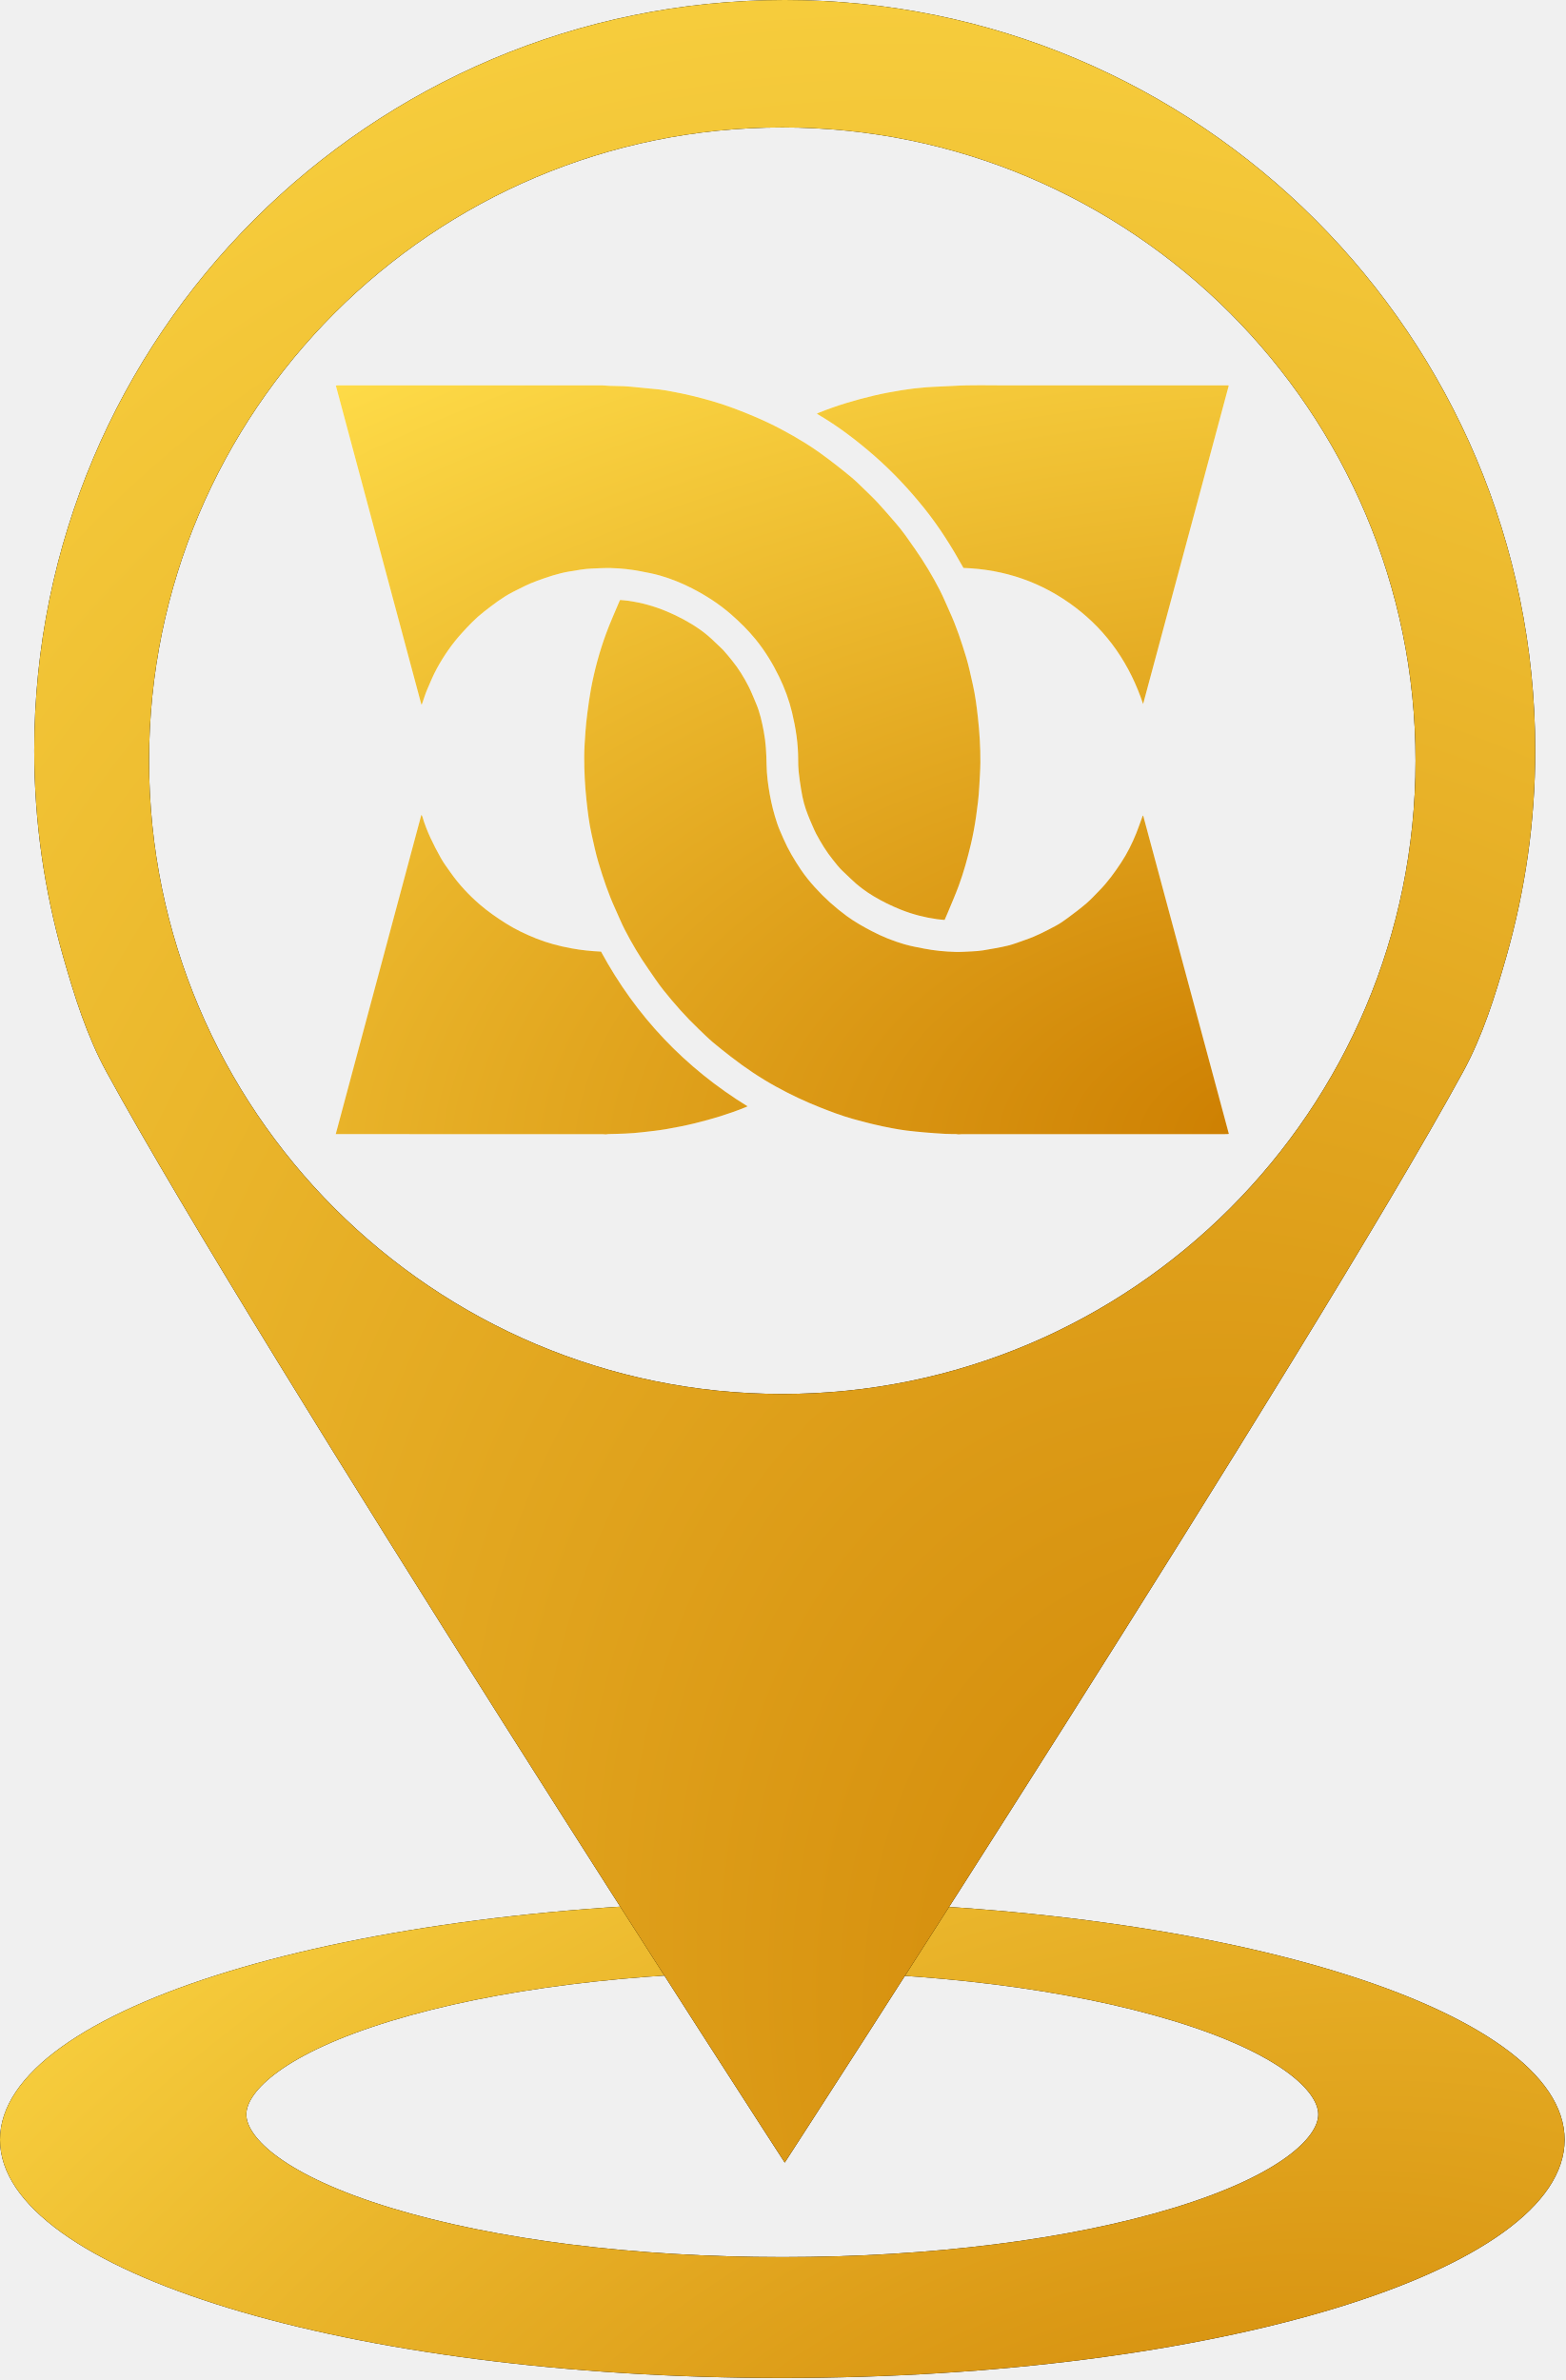
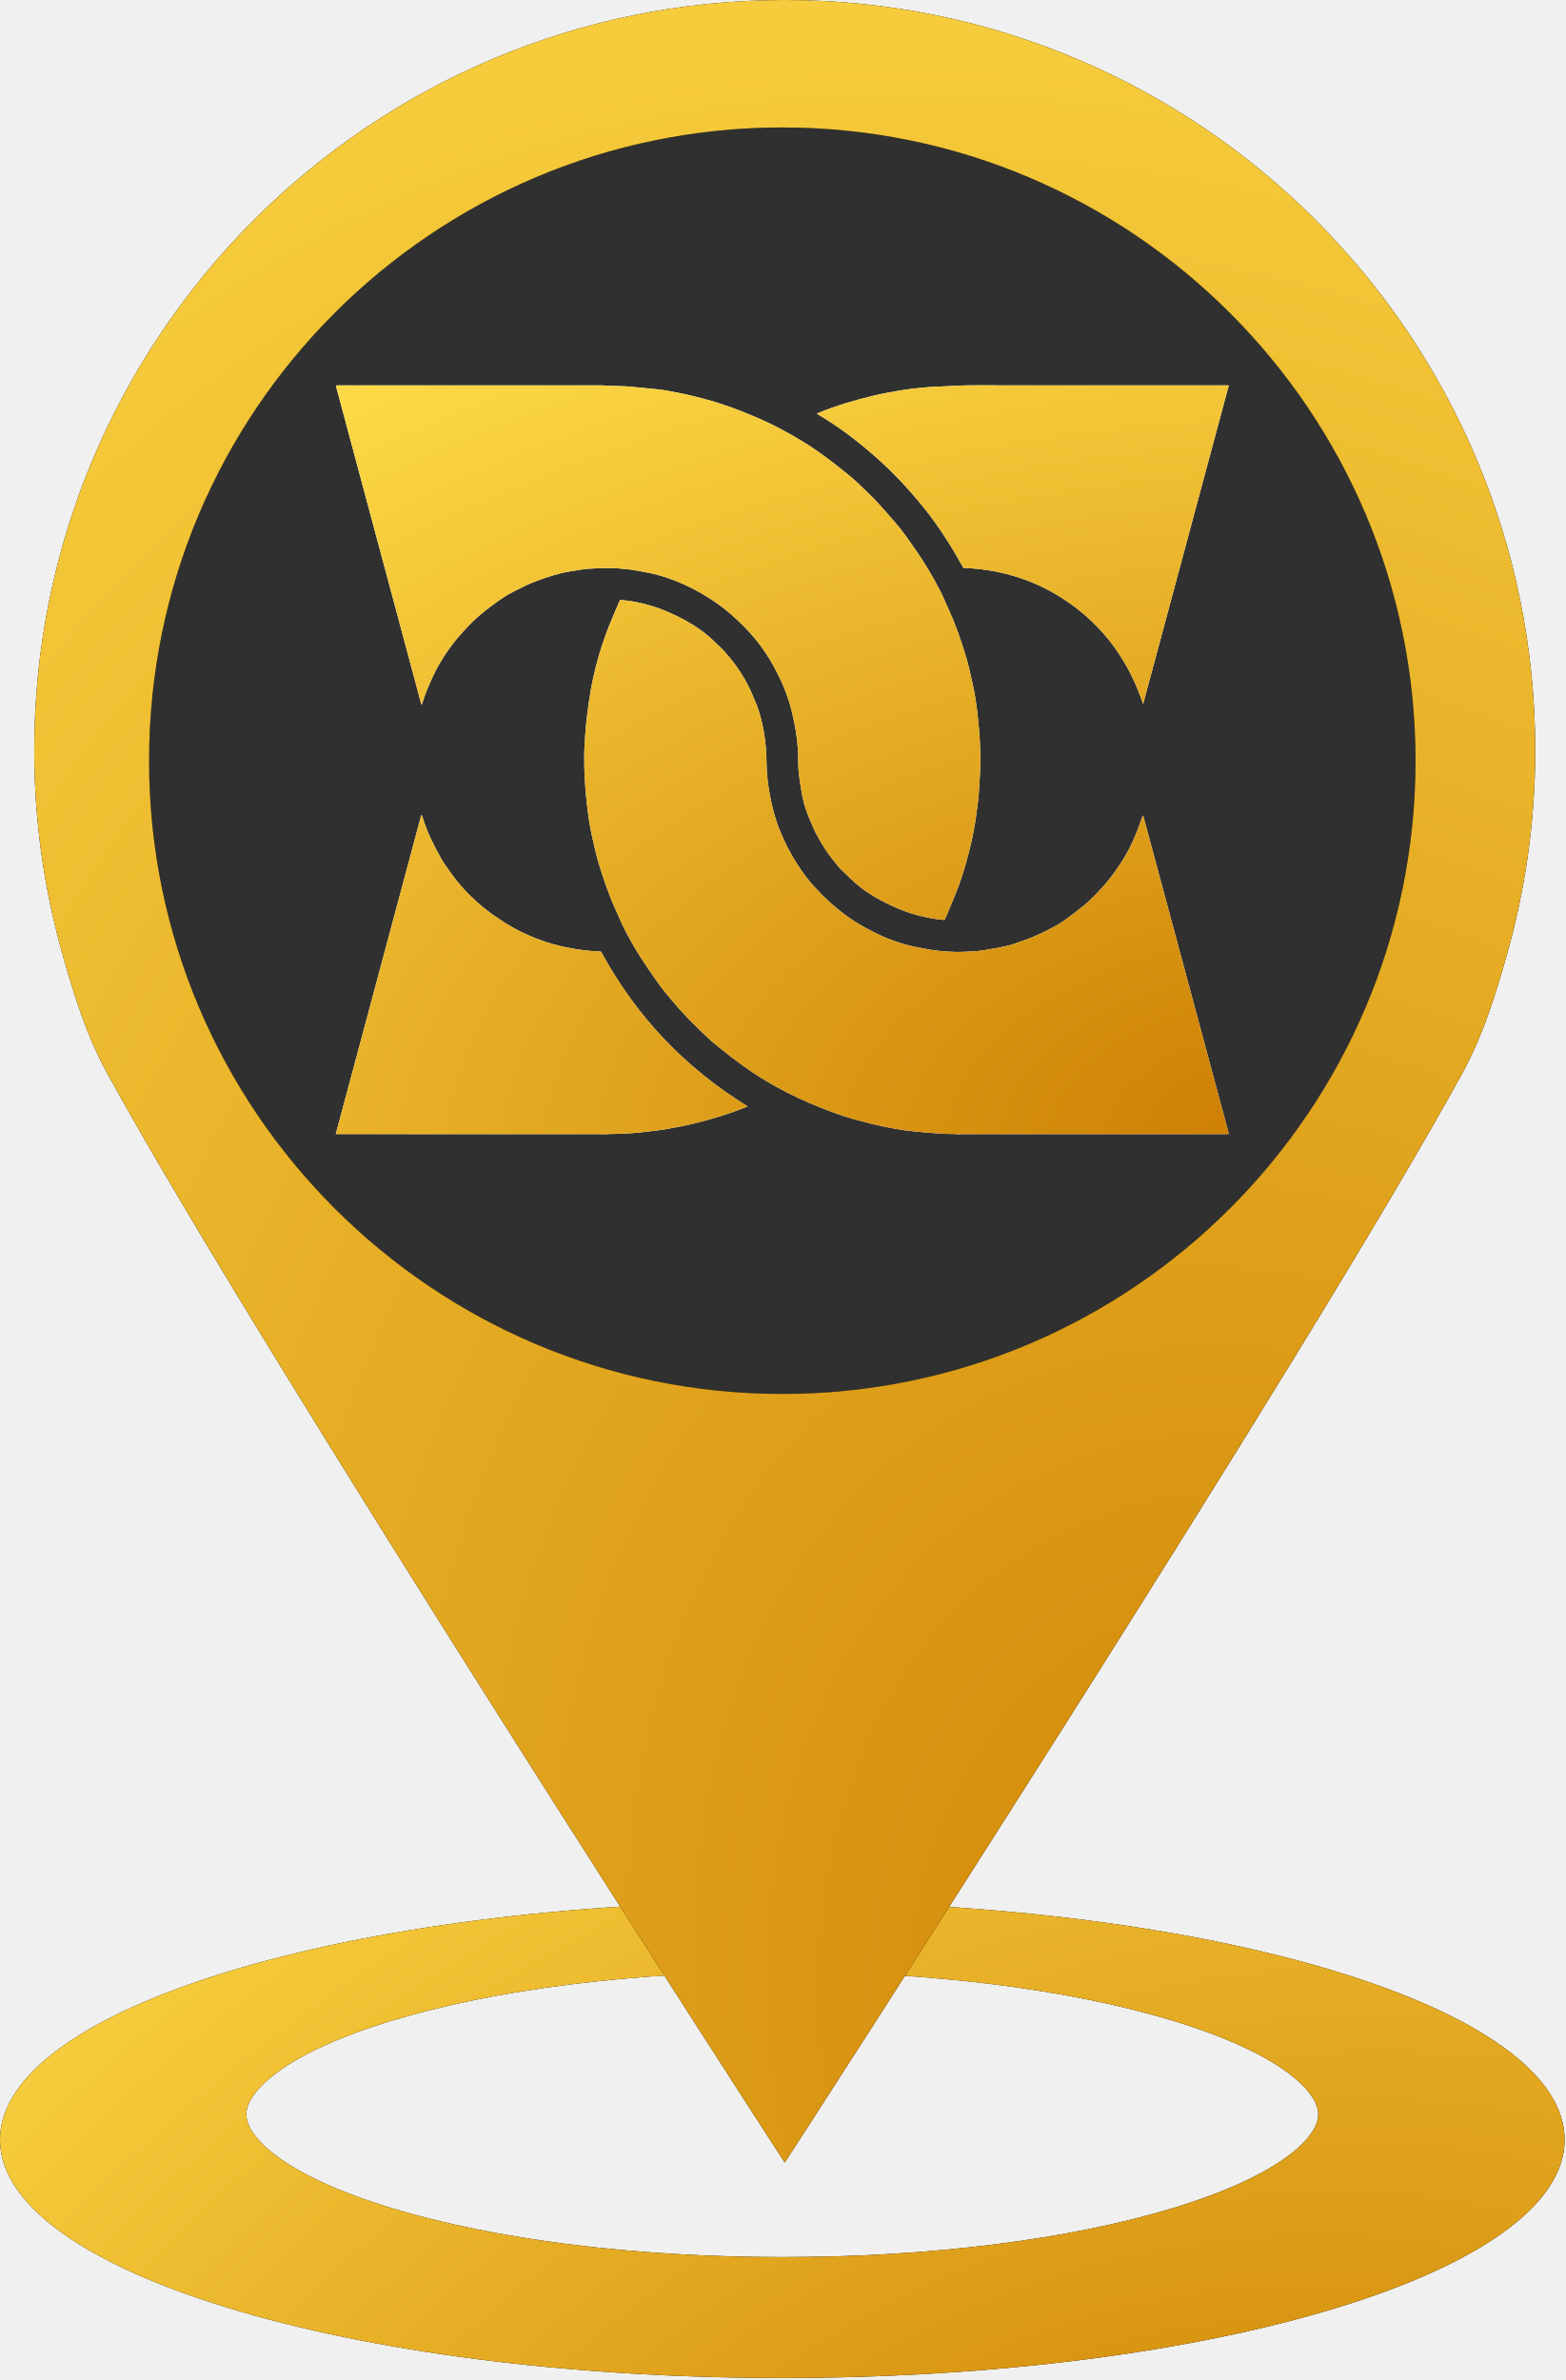
<svg xmlns="http://www.w3.org/2000/svg" width="100%" height="100%" viewBox="0 0 602 915" version="1.1" xml:space="preserve" style="fill-rule:evenodd;clip-rule:evenodd;stroke-linejoin:round;stroke-miterlimit:2;">
+   <g transform="matrix(1,0,0,1,-7.02592,-19.0597)">
+     <circle cx="307.792" cy="311.17" r="266.792" style="fill-opacity:0.8;" />
+   </g>
  <g transform="matrix(1.42168,0,0,1.42168,0,155.996)">
    <g id="path1" transform="matrix(0.177776,0,0,-0.177776,0,533.331)">
      <path d="M1190.02,724.773C532.789,724.773 0,562.527 0,362.395C0,162.246 532.789,0 1190.02,0C1847.25,0 2380.04,162.246 2380.04,362.395C2380.04,562.539 1847.25,724.773 1190.02,724.773ZM1785.23,258.691C1626.88,210.469 1415.5,183.895 1190.02,183.895C964.547,183.895 753.168,210.461 594.809,258.691C432.355,308.164 374.707,366.223 374.707,400.906C374.707,435.598 432.355,493.652 594.809,543.125C753.168,591.348 964.547,617.898 1190.02,617.898L1190.11,617.898C1415.54,617.898 1626.91,591.348 1785.25,543.125C1947.69,493.652 2005.32,435.598 2005.32,400.906C2005.32,366.223 1947.68,308.164 1785.23,258.691" style="fill-rule:nonzero;" />
      <clipPath id="_clip1">
        <path d="M1190.02,724.773C532.789,724.773 0,562.527 0,362.395C0,162.246 532.789,0 1190.02,0C1847.25,0 2380.04,162.246 2380.04,362.395C2380.04,562.539 1847.25,724.773 1190.02,724.773ZM1785.23,258.691C1626.88,210.469 1415.5,183.895 1190.02,183.895C964.547,183.895 753.168,210.461 594.809,258.691C432.355,308.164 374.707,366.223 374.707,400.906C374.707,435.598 432.355,493.652 594.809,543.125C753.168,591.348 964.547,617.898 1190.02,617.898L1190.11,617.898C1415.54,617.898 1626.91,591.348 1785.25,543.125C1947.69,493.652 2005.32,435.598 2005.32,400.906C2005.32,366.223 1947.68,308.164 1785.23,258.691" clip-rule="nonzero" />
      </clipPath>
      <g clip-path="url(#_clip1)">
        <g transform="matrix(-3.05635,6.07094,7.21737,3.21273,1176.75,-4968.91)">
          <ellipse cx="722" cy="319" rx="159" ry="196" style="fill:url(#_Radial2);" />
        </g>
      </g>
    </g>
    <g id="path2" transform="matrix(0.218837,0,0,-0.218837,-49.0155,546.783)">
      <path d="M1193.73,3000C1705.95,3000 2121.17,2584.79 2121.17,2072.57C2121.17,1984.55 2108.63,1899.51 2085.73,1818.83C2071.61,1769.17 2056.19,1719.84 2031.86,1675.25C1841.67,1327.06 1193.73,327.629 1193.73,327.629C1193.73,327.629 545.816,1327.04 355.625,1675.23C331.281,1719.82 315.844,1769.16 301.75,1818.83C278.828,1899.51 266.293,1984.55 266.293,2072.57C266.293,2584.79 681.535,3000 1193.73,3000ZM1190.72,2842.5C758.832,2842.5 408.197,2491.87 408.197,2059.98C408.197,1628.1 758.832,1277.46 1190.72,1277.46C1622.6,1277.46 1973.24,1628.1 1973.24,2059.98C1973.24,2491.87 1622.6,2842.5 1190.72,2842.5Z" />
      <clipPath id="_clip3">
        <path d="M1193.73,3000C1705.95,3000 2121.17,2584.79 2121.17,2072.57C2121.17,1984.55 2108.63,1899.51 2085.73,1818.83C2071.61,1769.17 2056.19,1719.84 2031.86,1675.25C1841.67,1327.06 1193.73,327.629 1193.73,327.629C1193.73,327.629 545.816,1327.04 355.625,1675.23C331.281,1719.82 315.844,1769.16 301.75,1818.83C278.828,1899.51 266.293,1984.55 266.293,2072.57C266.293,2584.79 681.535,3000 1193.73,3000ZM1190.72,2842.5C758.832,2842.5 408.197,2491.87 408.197,2059.98C408.197,1628.1 758.832,1277.46 1190.72,1277.46C1622.6,1277.46 1973.24,1628.1 1973.24,2059.98C1973.24,2491.87 1622.6,2842.5 1190.72,2842.5Z" />
      </clipPath>
      <g clip-path="url(#_clip3)">
        <g transform="matrix(-5.03707,10.0053,5.86316,2.60992,2939.37,-6204.7)">
          <ellipse cx="722" cy="319" rx="159" ry="196" style="fill:url(#_Radial4);" />
        </g>
      </g>
    </g>
  </g>
  <g transform="matrix(0.108703,0,0,0.108703,368.449,230.662)">
    <path d="M0,1890C-2.67,1889.61 -5.334,1888.94 -8.011,1888.88C-20.753,1888.58 -33.523,1888.89 -46.237,1888.17C-70.171,1886.81 -94.096,1885.16 -117.98,1883.13C-140.375,1881.22 -162.761,1879.03 -185.062,1876.25C-201.398,1874.22 -217.636,1871.28 -233.843,1868.33C-281.285,1859.71 -328.025,1847.9 -374.395,1834.91C-413.088,1824.07 -450.729,1809.74 -488.131,1794.99C-540.914,1774.17 -592.142,1750.08 -641.918,1722.77C-699.234,1691.33 -753.373,1655.19 -804.852,1615.01C-826.511,1598.1 -848.299,1581.31 -869.172,1563.46C-886.43,1548.7 -902.498,1532.55 -918.972,1516.88C-963.784,1474.28 -1004.55,1427.93 -1043.1,1379.72C-1062.25,1355.76 -1079.02,1329.89 -1096.63,1304.72C-1127.47,1260.65 -1154.74,1214.38 -1179.45,1166.68C-1191.84,1142.77 -1201.83,1117.63 -1213.08,1093.14C-1237.34,1040.38 -1255.72,985.431 -1272.45,930.005C-1282.38,897.088 -1289.35,863.246 -1296.92,829.655C-1306.11,788.928 -1310.96,747.516 -1315.42,706.035C-1320.82,655.791 -1323.31,605.391 -1323.23,554.924C-1323.18,525.484 -1320.95,496.018 -1318.9,466.62C-1317.35,444.46 -1315.04,422.324 -1312.15,400.297C-1308.39,371.593 -1304.55,342.853 -1299.27,314.403C-1286.81,247.283 -1268.89,181.503 -1245.31,117.477C-1231.17,79.088 -1214.16,41.758 -1198.42,3.96C-1197.95,2.829 -1197.28,1.783 -1196.33,0C-1186.79,0.908 -1177.1,1.437 -1167.53,2.808C-1120.86,9.493 -1075.78,21.849 -1032.23,40.102C-990.374,57.645 -950.503,78.704 -913.43,104.859C-894.228,118.405 -876.369,133.66 -859.688,150.279C-850.487,159.445 -840.361,167.725 -831.585,177.263C-820.609,189.191 -810.406,201.85 -800.199,214.461C-777.479,242.533 -758.583,273.175 -742.173,305.209C-732.181,324.716 -724.337,345.329 -715.685,365.513C-702.024,397.38 -694.66,430.938 -688.226,464.87C-680.879,503.611 -678.868,542.719 -678.304,581.929C-677.789,617.796 -673.16,653.112 -666.844,688.297C-660.66,722.749 -652.048,756.642 -640.996,789.8C-634.777,808.458 -626.367,826.407 -618.549,844.505C-601.846,883.166 -580.219,919.142 -556.828,953.998C-542.082,975.973 -525.258,996.458 -507.475,1016.16C-473.353,1053.95 -435.646,1087.81 -394.68,1117.87C-366.881,1138.27 -336.816,1155.23 -306.225,1171.22C-269.13,1190.61 -230.473,1206.2 -190.373,1217.81C-167.657,1224.39 -144.208,1228.57 -120.945,1233.09C-84.836,1240.11 -48.253,1243.62 -11.534,1244.69C8.4,1245.27 28.415,1243.88 48.367,1242.87C61.327,1242.2 74.379,1241.43 87.146,1239.26C116.67,1234.25 146.321,1229.51 175.391,1222.46C196.893,1217.25 217.572,1208.64 238.594,1201.46C275.847,1188.76 310.593,1170.53 345.127,1152.03C359.601,1144.28 373.274,1134.79 386.479,1124.96C409.118,1108.12 431.773,1091.18 453.148,1072.8C469.767,1058.51 484.578,1042.1 499.958,1026.4C528.938,996.813 553.019,963.346 575.73,928.916C597.38,896.096 614.879,861.003 629.484,824.528C636.621,806.704 642.788,788.491 649.4,770.457C650.316,767.959 651.271,765.475 652.206,762.984L653.821,762.99L956.771,1888.28C954.254,1888.62 952.407,1889 950.547,1889.09C948.054,1889.22 945.55,1889.13 943.051,1889.13C632.904,1889.13 322.759,1889.12 12.612,1889.16C8.908,1889.16 5.204,1889.71 1.499,1890L0,1890ZM-1247.7,1890C-1251.15,1889.7 -1254.6,1889.16 -1258.05,1889.16C-1568.69,1889.12 -1879.34,1889.12 -2189.98,1889.12L-2202.06,1889.12L-1899.58,760.921L-1898.15,760.801C-1897.35,762.451 -1896.28,764.026 -1895.77,765.764C-1880.61,817.64 -1856.57,865.631 -1830.38,912.529C-1820.32,930.56 -1807.7,947.208 -1795.78,964.16C-1766.02,1006.49 -1730.89,1044.03 -1691.74,1077.69C-1663.3,1102.15 -1632.45,1123.41 -1600.77,1143.54C-1566.88,1165.07 -1530.89,1182.02 -1493.74,1196.97C-1453.69,1213.09 -1412.34,1223.95 -1370,1231.83C-1335.06,1238.33 -1299.85,1242.04 -1263.77,1243.67C-1140.15,1471.91 -967.534,1654.06 -745.373,1790.88C-748.667,1792.3 -751.065,1793.39 -753.5,1794.38C-811.196,1817.88 -870.75,1835.68 -931.122,1850.58C-965.258,1858.99 -999.87,1865.73 -1034.53,1871.71C-1062.3,1876.5 -1090.44,1879.18 -1118.46,1882.49C-1157.72,1887.12 -1197.18,1888.1 -1236.66,1888.81C-1239.85,1888.87 -1243.02,1889.59 -1246.2,1890L-1247.7,1890ZM-48.575,1131.57C-57.56,1130.71 -66.269,1130.21 -74.883,1129.01C-119.06,1122.86 -161.924,1111.87 -203.44,1095.29C-236.942,1081.9 -269.2,1066.09 -300.045,1047.57C-328.785,1030.31 -355.657,1010.35 -379.675,986.759C-389.299,977.306 -399.117,968.047 -409.015,958.88C-422.103,946.758 -432.637,932.445 -443.77,918.662C-466.933,889.989 -485.984,858.617 -503.269,826.165C-508.304,816.712 -512.278,806.686 -516.619,796.87C-527.732,771.742 -538.277,746.339 -545.63,719.856C-550.16,703.541 -553.301,686.78 -556.08,670.055C-559.557,649.136 -562.513,628.101 -564.753,607.016C-566.226,593.133 -566.551,579.07 -566.505,565.091C-566.316,508.279 -575.026,452.687 -588.183,397.599C-598.673,353.685 -614.285,311.722 -634.012,271.17C-656.719,224.49 -683.668,180.419 -716.332,140.121C-742.479,107.865 -772.001,78.731 -803.288,51.34C-845.283,14.574 -891.694,-15.338 -941.2,-40.854C-977.517,-59.573 -1015.23,-74.791 -1054.35,-86.177C-1076.82,-92.717 -1100.01,-96.891 -1123.03,-101.377C-1157.9,-108.175 -1193.2,-112.028 -1228.68,-112.896C-1251.62,-113.457 -1274.62,-111.945 -1297.57,-111.058C-1323.6,-110.054 -1349.11,-105 -1374.75,-100.877C-1414.43,-94.495 -1452.13,-81.521 -1489.7,-67.873C-1519.37,-57.097 -1547.38,-42.818 -1575.37,-28.465C-1612.71,-9.319 -1645.56,16.398 -1678.51,42.009C-1707.07,64.205 -1731.78,90.31 -1755.99,116.926C-1790.45,154.805 -1819.46,196.735 -1844.02,241.502C-1857.3,265.732 -1867.9,291.492 -1878.82,316.948C-1885.19,331.823 -1889.79,347.46 -1895.21,362.748C-1896,364.982 -1896.89,367.181 -1897.73,369.396L-1899.34,369.342L-2201.66,-758.095C-2199.69,-758.454 -2198.1,-758.929 -2196.5,-758.994C-2193.26,-759.125 -2190.01,-759.034 -2186.76,-759.034L-1260.05,-759.034C-1225.75,-755.57 -1191.19,-757.966 -1156.87,-754.172C-1123.86,-750.521 -1090.71,-748.099 -1057.69,-744.475C-1042.33,-742.789 -1027.1,-739.748 -1011.88,-736.953C-963.716,-728.11 -916.126,-716.554 -869.19,-702.857C-818.381,-688.029 -768.955,-668.978 -720.186,-648.29C-657.967,-621.896 -598.481,-590.35 -541.119,-554.707C-504.576,-532 -469.948,-506.573 -436.026,-480.184C-415.719,-464.386 -395.564,-448.371 -375.814,-431.886C-364.516,-422.456 -353.995,-412.066 -343.429,-401.794C-324.078,-382.983 -304.312,-364.54 -285.903,-344.838C-264.257,-321.671 -243.9,-297.302 -222.93,-273.501C-196.935,-243.994 -174.959,-211.495 -152.578,-179.291C-120.461,-133.076 -91.377,-84.988 -65.69,-34.957C-52.822,-9.892 -42.255,16.35 -30.523,42.003C-6.794,93.895 10.999,147.996 27.576,202.419C37.086,233.639 43.521,265.818 50.832,297.681C59.835,336.919 64.882,376.789 69.279,416.776C75.05,469.239 78.303,521.847 77.897,574.593C77.672,603.794 75.416,632.984 73.845,662.166C71.977,696.863 67.692,731.335 62.71,765.682C57.946,798.527 52.051,831.186 44.357,863.533C32.503,913.363 19.02,962.73 1.271,1010.76C-10.926,1043.76 -25.172,1076 -38.572,1108.55C-41.694,1116.14 -45.102,1123.6 -48.575,1131.57ZM653.5,368.021C607.221,229.345 529.518,113.683 412.769,25.43C296.168,-62.711 164.411,-108.144 18.09,-113.317C-23.078,-187.298 -67.823,-258.813 -120.87,-324.769C-174.05,-390.89 -231.753,-452.742 -295.699,-508.71C-359.284,-564.36 -426.157,-615.474 -500.53,-658.685C-497.246,-660.377 -495.613,-661.39 -493.857,-662.099C-430.754,-687.576 -365.71,-706.998 -299.593,-722.656C-266.344,-730.531 -232.623,-736.649 -198.886,-742.155C-171.8,-746.576 -144.437,-749.73 -117.073,-751.901C-84.718,-754.467 -52.213,-755.096 -19.802,-757.057C45.348,-761 110.551,-758.813 175.723,-758.892C432.656,-759.204 689.59,-759.021 946.523,-759.021L954.917,-759.021C955.576,-758.211 955.754,-758.034 955.88,-757.826C956.002,-757.626 956.195,-757.36 956.146,-757.18C855.276,-382.11 754.389,-7.044 653.5,368.021Z" style="fill:white;" />
    <clipPath id="_clip5">
      <path d="M0,1890C-2.67,1889.61 -5.334,1888.94 -8.011,1888.88C-20.753,1888.58 -33.523,1888.89 -46.237,1888.17C-70.171,1886.81 -94.096,1885.16 -117.98,1883.13C-140.375,1881.22 -162.761,1879.03 -185.062,1876.25C-201.398,1874.22 -217.636,1871.28 -233.843,1868.33C-281.285,1859.71 -328.025,1847.9 -374.395,1834.91C-413.088,1824.07 -450.729,1809.74 -488.131,1794.99C-540.914,1774.17 -592.142,1750.08 -641.918,1722.77C-699.234,1691.33 -753.373,1655.19 -804.852,1615.01C-826.511,1598.1 -848.299,1581.31 -869.172,1563.46C-886.43,1548.7 -902.498,1532.55 -918.972,1516.88C-963.784,1474.28 -1004.55,1427.93 -1043.1,1379.72C-1062.25,1355.76 -1079.02,1329.89 -1096.63,1304.72C-1127.47,1260.65 -1154.74,1214.38 -1179.45,1166.68C-1191.84,1142.77 -1201.83,1117.63 -1213.08,1093.14C-1237.34,1040.38 -1255.72,985.431 -1272.45,930.005C-1282.38,897.088 -1289.35,863.246 -1296.92,829.655C-1306.11,788.928 -1310.96,747.516 -1315.42,706.035C-1320.82,655.791 -1323.31,605.391 -1323.23,554.924C-1323.18,525.484 -1320.95,496.018 -1318.9,466.62C-1317.35,444.46 -1315.04,422.324 -1312.15,400.297C-1308.39,371.593 -1304.55,342.853 -1299.27,314.403C-1286.81,247.283 -1268.89,181.503 -1245.31,117.477C-1231.17,79.088 -1214.16,41.758 -1198.42,3.96C-1197.95,2.829 -1197.28,1.783 -1196.33,0C-1186.79,0.908 -1177.1,1.437 -1167.53,2.808C-1120.86,9.493 -1075.78,21.849 -1032.23,40.102C-990.374,57.645 -950.503,78.704 -913.43,104.859C-894.228,118.405 -876.369,133.66 -859.688,150.279C-850.487,159.445 -840.361,167.725 -831.585,177.263C-820.609,189.191 -810.406,201.85 -800.199,214.461C-777.479,242.533 -758.583,273.175 -742.173,305.209C-732.181,324.716 -724.337,345.329 -715.685,365.513C-702.024,397.38 -694.66,430.938 -688.226,464.87C-680.879,503.611 -678.868,542.719 -678.304,581.929C-677.789,617.796 -673.16,653.112 -666.844,688.297C-660.66,722.749 -652.048,756.642 -640.996,789.8C-634.777,808.458 -626.367,826.407 -618.549,844.505C-601.846,883.166 -580.219,919.142 -556.828,953.998C-542.082,975.973 -525.258,996.458 -507.475,1016.16C-473.353,1053.95 -435.646,1087.81 -394.68,1117.87C-366.881,1138.27 -336.816,1155.23 -306.225,1171.22C-269.13,1190.61 -230.473,1206.2 -190.373,1217.81C-167.657,1224.39 -144.208,1228.57 -120.945,1233.09C-84.836,1240.11 -48.253,1243.62 -11.534,1244.69C8.4,1245.27 28.415,1243.88 48.367,1242.87C61.327,1242.2 74.379,1241.43 87.146,1239.26C116.67,1234.25 146.321,1229.51 175.391,1222.46C196.893,1217.25 217.572,1208.64 238.594,1201.46C275.847,1188.76 310.593,1170.53 345.127,1152.03C359.601,1144.28 373.274,1134.79 386.479,1124.96C409.118,1108.12 431.773,1091.18 453.148,1072.8C469.767,1058.51 484.578,1042.1 499.958,1026.4C528.938,996.813 553.019,963.346 575.73,928.916C597.38,896.096 614.879,861.003 629.484,824.528C636.621,806.704 642.788,788.491 649.4,770.457C650.316,767.959 651.271,765.475 652.206,762.984L653.821,762.99L956.771,1888.28C954.254,1888.62 952.407,1889 950.547,1889.09C948.054,1889.22 945.55,1889.13 943.051,1889.13C632.904,1889.13 322.759,1889.12 12.612,1889.16C8.908,1889.16 5.204,1889.71 1.499,1890L0,1890ZM-1247.7,1890C-1251.15,1889.7 -1254.6,1889.16 -1258.05,1889.16C-1568.69,1889.12 -1879.34,1889.12 -2189.98,1889.12L-2202.06,1889.12L-1899.58,760.921L-1898.15,760.801C-1897.35,762.451 -1896.28,764.026 -1895.77,765.764C-1880.61,817.64 -1856.57,865.631 -1830.38,912.529C-1820.32,930.56 -1807.7,947.208 -1795.78,964.16C-1766.02,1006.49 -1730.89,1044.03 -1691.74,1077.69C-1663.3,1102.15 -1632.45,1123.41 -1600.77,1143.54C-1566.88,1165.07 -1530.89,1182.02 -1493.74,1196.97C-1453.69,1213.09 -1412.34,1223.95 -1370,1231.83C-1335.06,1238.33 -1299.85,1242.04 -1263.77,1243.67C-1140.15,1471.91 -967.534,1654.06 -745.373,1790.88C-748.667,1792.3 -751.065,1793.39 -753.5,1794.38C-811.196,1817.88 -870.75,1835.68 -931.122,1850.58C-965.258,1858.99 -999.87,1865.73 -1034.53,1871.71C-1062.3,1876.5 -1090.44,1879.18 -1118.46,1882.49C-1157.72,1887.12 -1197.18,1888.1 -1236.66,1888.81C-1239.85,1888.87 -1243.02,1889.59 -1246.2,1890L-1247.7,1890ZM-48.575,1131.57C-57.56,1130.71 -66.269,1130.21 -74.883,1129.01C-119.06,1122.86 -161.924,1111.87 -203.44,1095.29C-236.942,1081.9 -269.2,1066.09 -300.045,1047.57C-328.785,1030.31 -355.657,1010.35 -379.675,986.759C-389.299,977.306 -399.117,968.047 -409.015,958.88C-422.103,946.758 -432.637,932.445 -443.77,918.662C-466.933,889.989 -485.984,858.617 -503.269,826.165C-508.304,816.712 -512.278,806.686 -516.619,796.87C-527.732,771.742 -538.277,746.339 -545.63,719.856C-550.16,703.541 -553.301,686.78 -556.08,670.055C-559.557,649.136 -562.513,628.101 -564.753,607.016C-566.226,593.133 -566.551,579.07 -566.505,565.091C-566.316,508.279 -575.026,452.687 -588.183,397.599C-598.673,353.685 -614.285,311.722 -634.012,271.17C-656.719,224.49 -683.668,180.419 -716.332,140.121C-742.479,107.865 -772.001,78.731 -803.288,51.34C-845.283,14.574 -891.694,-15.338 -941.2,-40.854C-977.517,-59.573 -1015.23,-74.791 -1054.35,-86.177C-1076.82,-92.717 -1100.01,-96.891 -1123.03,-101.377C-1157.9,-108.175 -1193.2,-112.028 -1228.68,-112.896C-1251.62,-113.457 -1274.62,-111.945 -1297.57,-111.058C-1323.6,-110.054 -1349.11,-105 -1374.75,-100.877C-1414.43,-94.495 -1452.13,-81.521 -1489.7,-67.873C-1519.37,-57.097 -1547.38,-42.818 -1575.37,-28.465C-1612.71,-9.319 -1645.56,16.398 -1678.51,42.009C-1707.07,64.205 -1731.78,90.31 -1755.99,116.926C-1790.45,154.805 -1819.46,196.735 -1844.02,241.502C-1857.3,265.732 -1867.9,291.492 -1878.82,316.948C-1885.19,331.823 -1889.79,347.46 -1895.21,362.748C-1896,364.982 -1896.89,367.181 -1897.73,369.396L-1899.34,369.342L-2201.66,-758.095C-2199.69,-758.454 -2198.1,-758.929 -2196.5,-758.994C-2193.26,-759.125 -2190.01,-759.034 -2186.76,-759.034L-1260.05,-759.034C-1225.75,-755.57 -1191.19,-757.966 -1156.87,-754.172C-1123.86,-750.521 -1090.71,-748.099 -1057.69,-744.475C-1042.33,-742.789 -1027.1,-739.748 -1011.88,-736.953C-963.716,-728.11 -916.126,-716.554 -869.19,-702.857C-818.381,-688.029 -768.955,-668.978 -720.186,-648.29C-657.967,-621.896 -598.481,-590.35 -541.119,-554.707C-504.576,-532 -469.948,-506.573 -436.026,-480.184C-415.719,-464.386 -395.564,-448.371 -375.814,-431.886C-364.516,-422.456 -353.995,-412.066 -343.429,-401.794C-324.078,-382.983 -304.312,-364.54 -285.903,-344.838C-264.257,-321.671 -243.9,-297.302 -222.93,-273.501C-196.935,-243.994 -174.959,-211.495 -152.578,-179.291C-120.461,-133.076 -91.377,-84.988 -65.69,-34.957C-52.822,-9.892 -42.255,16.35 -30.523,42.003C-6.794,93.895 10.999,147.996 27.576,202.419C37.086,233.639 43.521,265.818 50.832,297.681C59.835,336.919 64.882,376.789 69.279,416.776C75.05,469.239 78.303,521.847 77.897,574.593C77.672,603.794 75.416,632.984 73.845,662.166C71.977,696.863 67.692,731.335 62.71,765.682C57.946,798.527 52.051,831.186 44.357,863.533C32.503,913.363 19.02,962.73 1.271,1010.76C-10.926,1043.76 -25.172,1076 -38.572,1108.55C-41.694,1116.14 -45.102,1123.6 -48.575,1131.57ZM653.5,368.021C607.221,229.345 529.518,113.683 412.769,25.43C296.168,-62.711 164.411,-108.144 18.09,-113.317C-23.078,-187.298 -67.823,-258.813 -120.87,-324.769C-174.05,-390.89 -231.753,-452.742 -295.699,-508.71C-359.284,-564.36 -426.157,-615.474 -500.53,-658.685C-497.246,-660.377 -495.613,-661.39 -493.857,-662.099C-430.754,-687.576 -365.71,-706.998 -299.593,-722.656C-266.344,-730.531 -232.623,-736.649 -198.886,-742.155C-171.8,-746.576 -144.437,-749.73 -117.073,-751.901C-84.718,-754.467 -52.213,-755.096 -19.802,-757.057C45.348,-761 110.551,-758.813 175.723,-758.892C432.656,-759.204 689.59,-759.021 946.523,-759.021L954.917,-759.021C955.576,-758.211 955.754,-758.034 955.88,-757.826C956.002,-757.626 956.195,-757.36 956.146,-757.18C855.276,-382.11 754.389,-7.044 653.5,368.021Z" />
    </clipPath>
    <g clip-path="url(#_clip5)">
      <g transform="matrix(-11.1779,-8.18706,12.2999,-5.86868,3524.14,8348.45)">
        <ellipse cx="722" cy="319" rx="159" ry="196" style="fill:url(#_Radial6);" />
      </g>
    </g>
  </g>
  <defs>
    <radialGradient id="_Radial2" cx="0" cy="0" r="1" gradientUnits="userSpaceOnUse" gradientTransform="matrix(318,0,0,392,563,319)">
      <stop offset="0" style="stop-color:rgb(204,125,0);stop-opacity:1" />
      <stop offset="1" style="stop-color:rgb(255,221,73);stop-opacity:1" />
    </radialGradient>
    <radialGradient id="_Radial4" cx="0" cy="0" r="1" gradientUnits="userSpaceOnUse" gradientTransform="matrix(318,0,0,392,563,319)">
      <stop offset="0" style="stop-color:rgb(204,125,0);stop-opacity:1" />
      <stop offset="1" style="stop-color:rgb(255,221,73);stop-opacity:1" />
    </radialGradient>
    <radialGradient id="_Radial6" cx="0" cy="0" r="1" gradientUnits="userSpaceOnUse" gradientTransform="matrix(318,0,0,392,563,319)">
      <stop offset="0" style="stop-color:rgb(204,125,0);stop-opacity:1" />
      <stop offset="1" style="stop-color:rgb(255,221,73);stop-opacity:1" />
    </radialGradient>
  </defs>
</svg>
